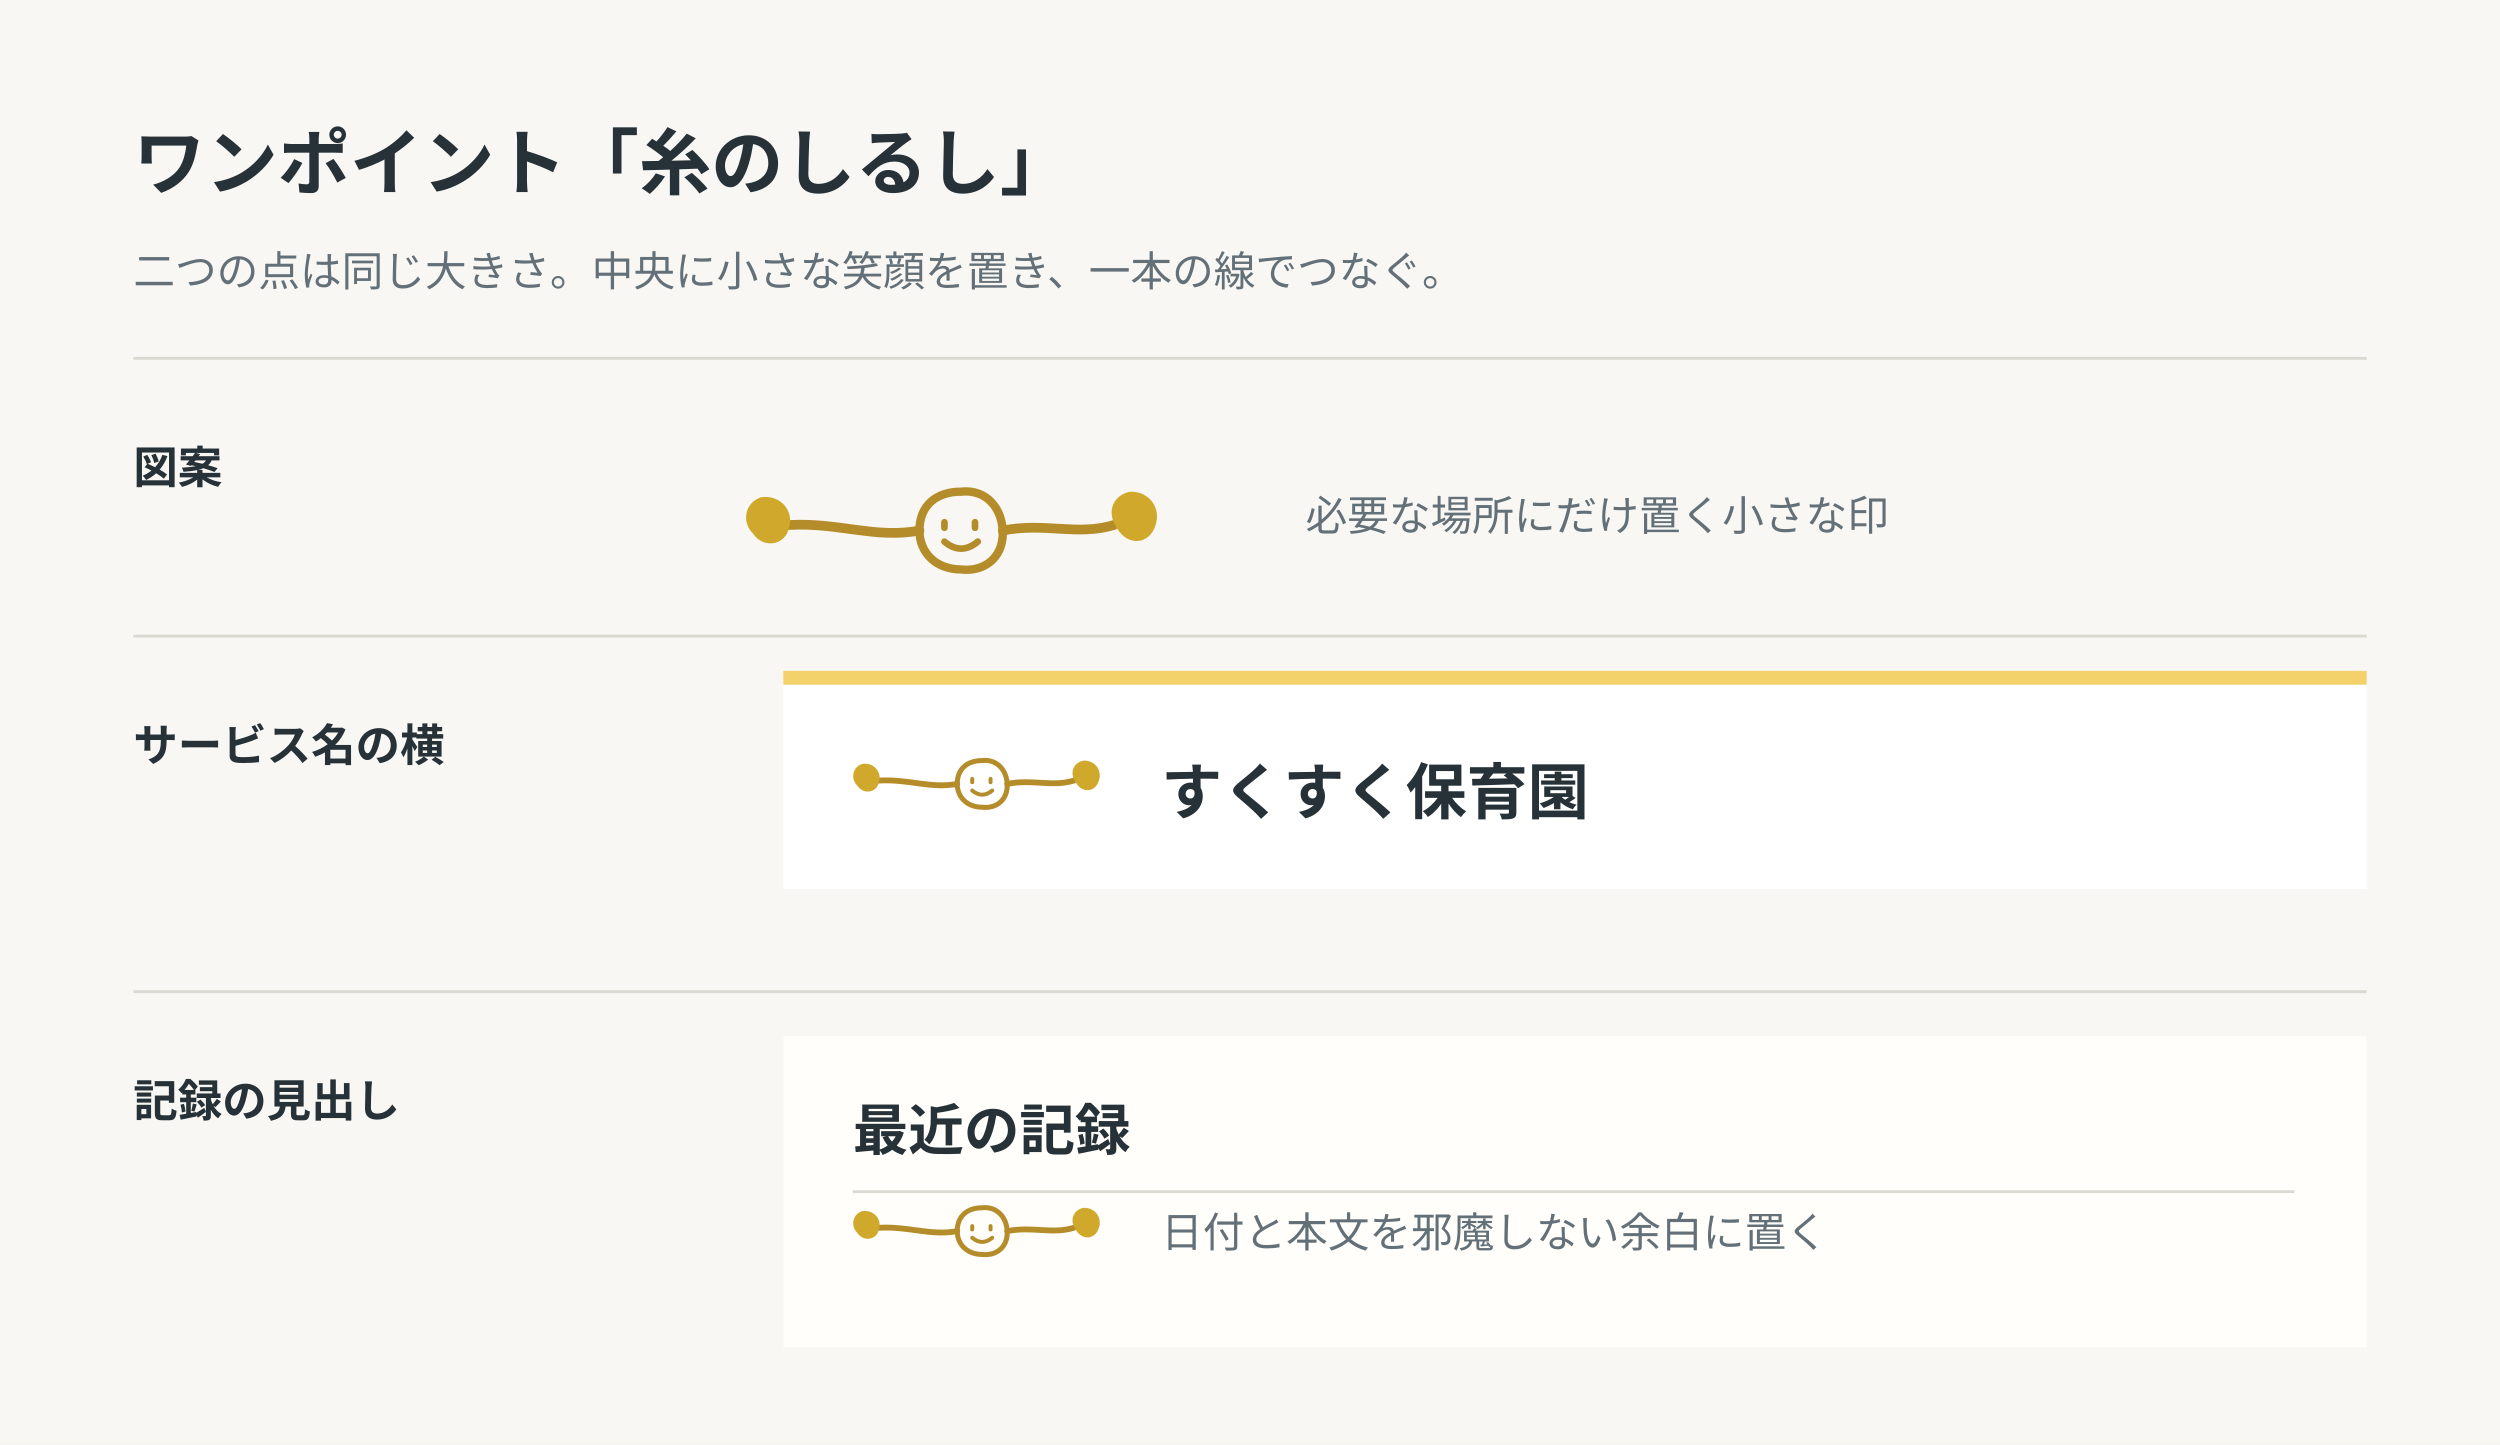
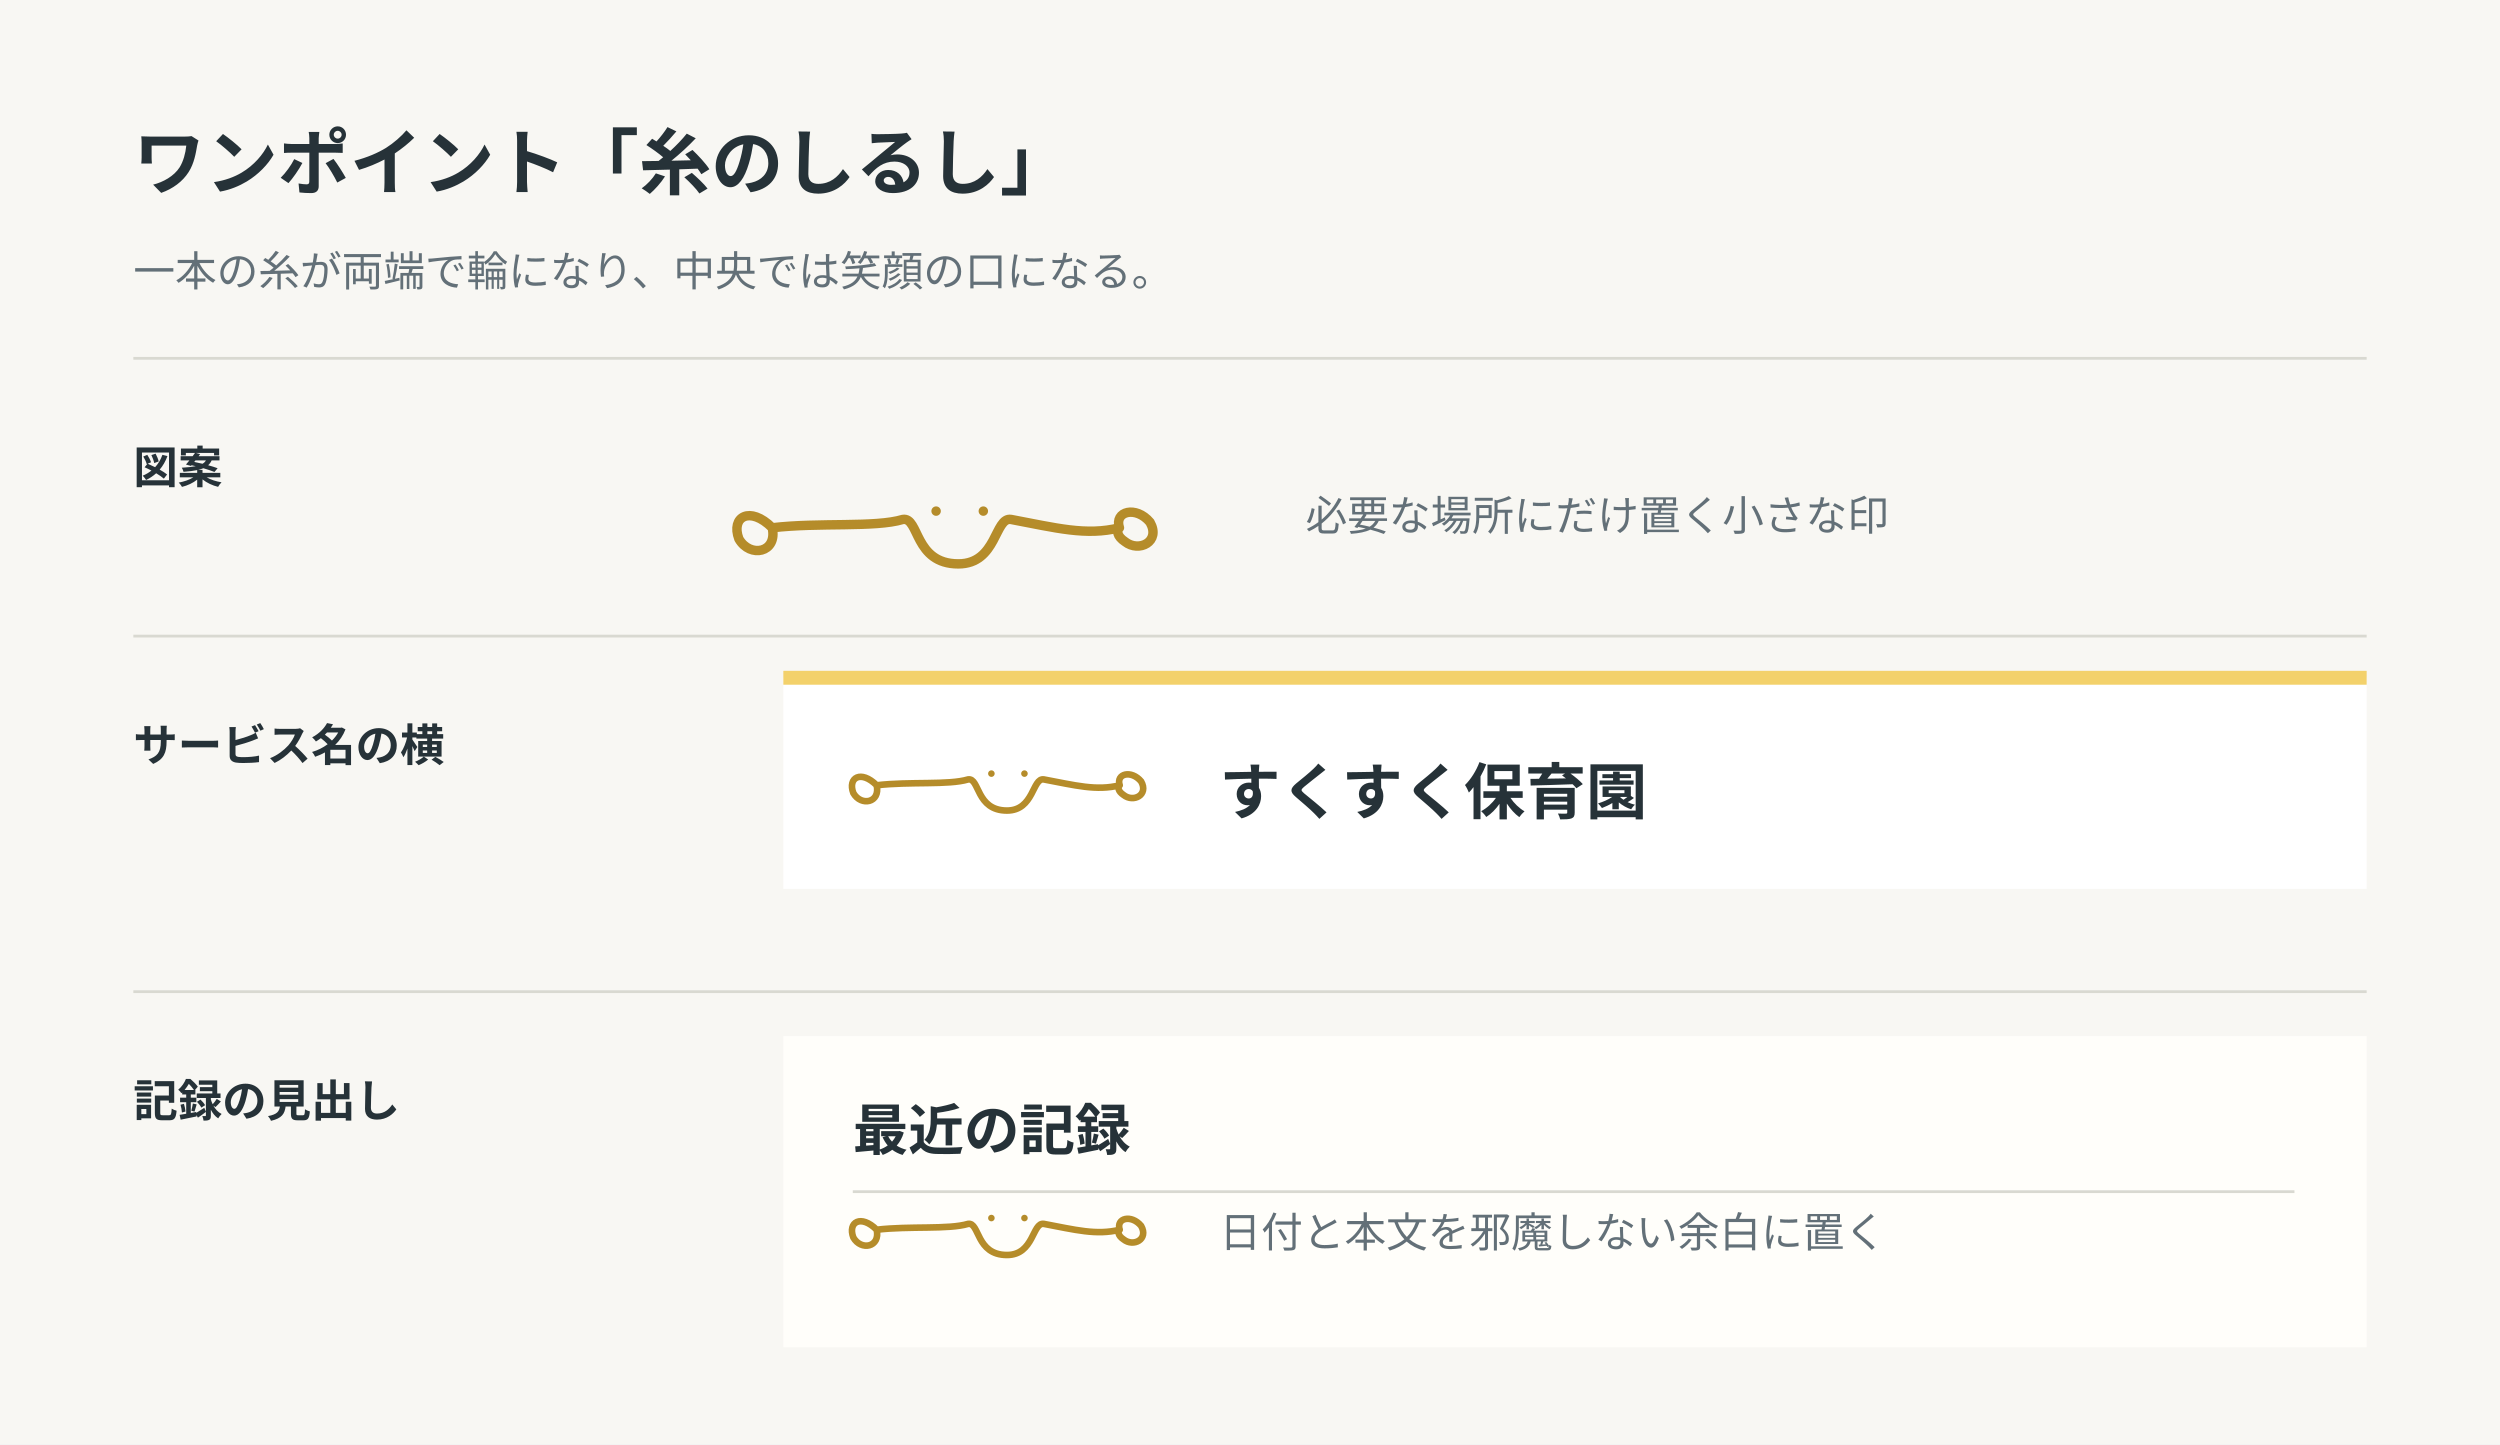
<svg xmlns="http://www.w3.org/2000/svg" width="900" height="520" viewBox="0 0 900 520" role="img" aria-labelledby="title desc">
  <style>
    text { font-family: "Yu Gothic", "Meiryo", sans-serif; fill: #263238; }
    .note { font-size: 15px; fill: #637078; }
  </style>
  <defs>
    <g id="mark">
-       <path d="M34 30 C52 29 65 35 81 32 M111 32 C126 29 138 34 151 30" fill="none" stroke="#B58C2A" stroke-width="3.5" stroke-linecap="round" />
-       <path d="M96 18 C105 17 111 24 111 33 C111 42 104 47 96 46 C87 46 81 40 81 32 C81 23 87 18 96 18 Z" fill="none" stroke="#B58C2A" stroke-width="3" stroke-linecap="round" />
-       <path d="M90 29 V31 M101 29 V31 M90 36 Q96 41 102 36" fill="none" stroke="#B58C2A" stroke-width="2.4" stroke-linecap="round" />
-       <path d="M21 33 C17 29 18 22 24 20 C31 19 36 25 34 31 C33 37 25 39 21 33 Z" fill="#D0A82C" />
-       <path d="M152 31 C148 25 151 19 157 18 C164 18 168 24 166 30 C164 37 156 38 152 31 Z" fill="#D0A82C" />
+       <path d="M28 31 C20 23 13 27 16 35 C20 42 30 40 28 31 C45 29 65 31 75 28 C81 27 79 44 95 44 C109 44 108 27 114 28 C130 31 141 34 153 31 C151 25 159 23 164 29 C168 36 160 40 155 36 C152 34 152 32 153 31" fill="none" stroke="#B58C2A" stroke-width="3.4" stroke-linecap="round" stroke-linejoin="round" />
+       <circle cx="87" cy="25" r="1.7" fill="#B58C2A" />
+       <circle cx="104" cy="25" r="1.7" fill="#B58C2A" />
    </g>
  </defs>
  <rect width="900" height="520" fill="#f8f7f3" />
  <text x="48" y="68" font-size="26" font-weight="700">ワンポイント「糸のしるし」</text>
-   <text x="48" y="103" class="note">二つの点は同じ大きさ。中央に小さな笑顔を置き、一本の線でつなぐ。</text>
+   <text x="48" y="103" class="note">一本の糸が両端で輪になり、中央では笑顔の口になる。</text>
  <path d="M48 129H852" stroke="#d9d9d1" />
  <text x="48" y="174" font-size="16" font-weight="700">図案</text>
  <use href="#mark" transform="translate(250 159)" />
  <text x="470" y="191" class="note">必要な場所にだけ置く小さな印</text>
  <path d="M48 229H852" stroke="#d9d9d1" />
  <text x="48" y="274" font-size="16" font-weight="700">サービス名の横</text>
  <rect x="282" y="244" width="570" height="76" fill="#fff" />
  <path d="M282 244H852" stroke="#f3d16b" stroke-width="5" />
-   <use href="#mark" transform="translate(296 263) scale(.6)" />
-   <text x="418" y="293" font-size="22" font-weight="700">すくすく保育園</text>
+   <use href="#mark" transform="translate(296 261) scale(.7)" />
+   <text x="439" y="293" font-size="22" font-weight="700">すくすく保育園</text>
  <path d="M48 357H852" stroke="#d9d9d1" />
  <text x="48" y="402" font-size="16" font-weight="700">記録の見出し</text>
  <rect x="282" y="373" width="570" height="112" fill="#fffefa" />
  <text x="307" y="414" font-size="20" font-weight="700">最近の記録</text>
  <path d="M307 429H826" stroke="#d9d9d1" />
-   <use href="#mark" transform="translate(296 424) scale(.6)" />
-   <text x="418" y="449" class="note">日付と本文を邪魔しない余白に置く</text>
+   <use href="#mark" transform="translate(296 421) scale(.7)" />
+   <text x="439" y="449" class="note">日付と本文を邪魔しない余白に置く</text>
</svg>
